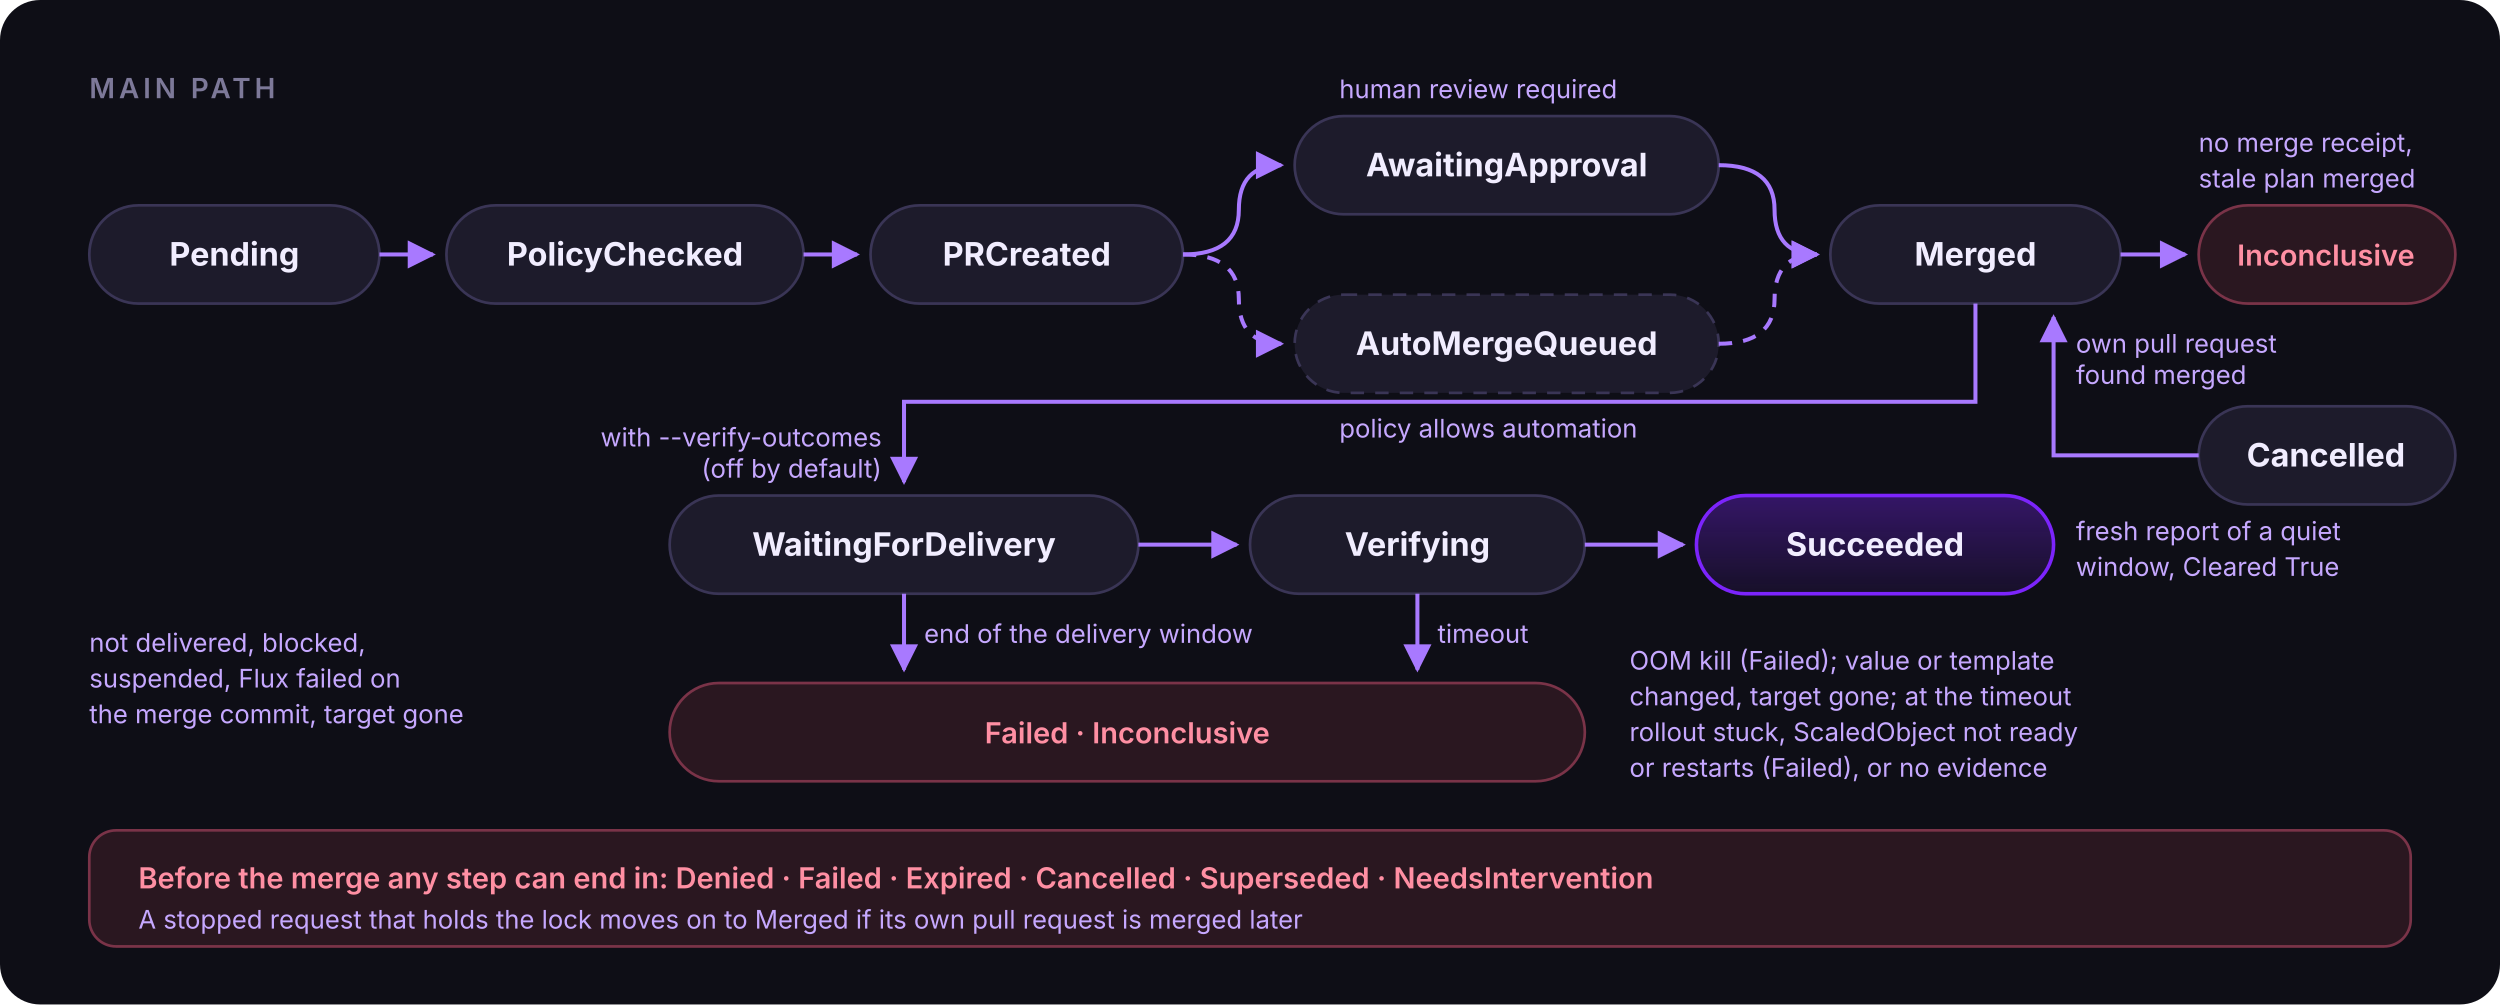
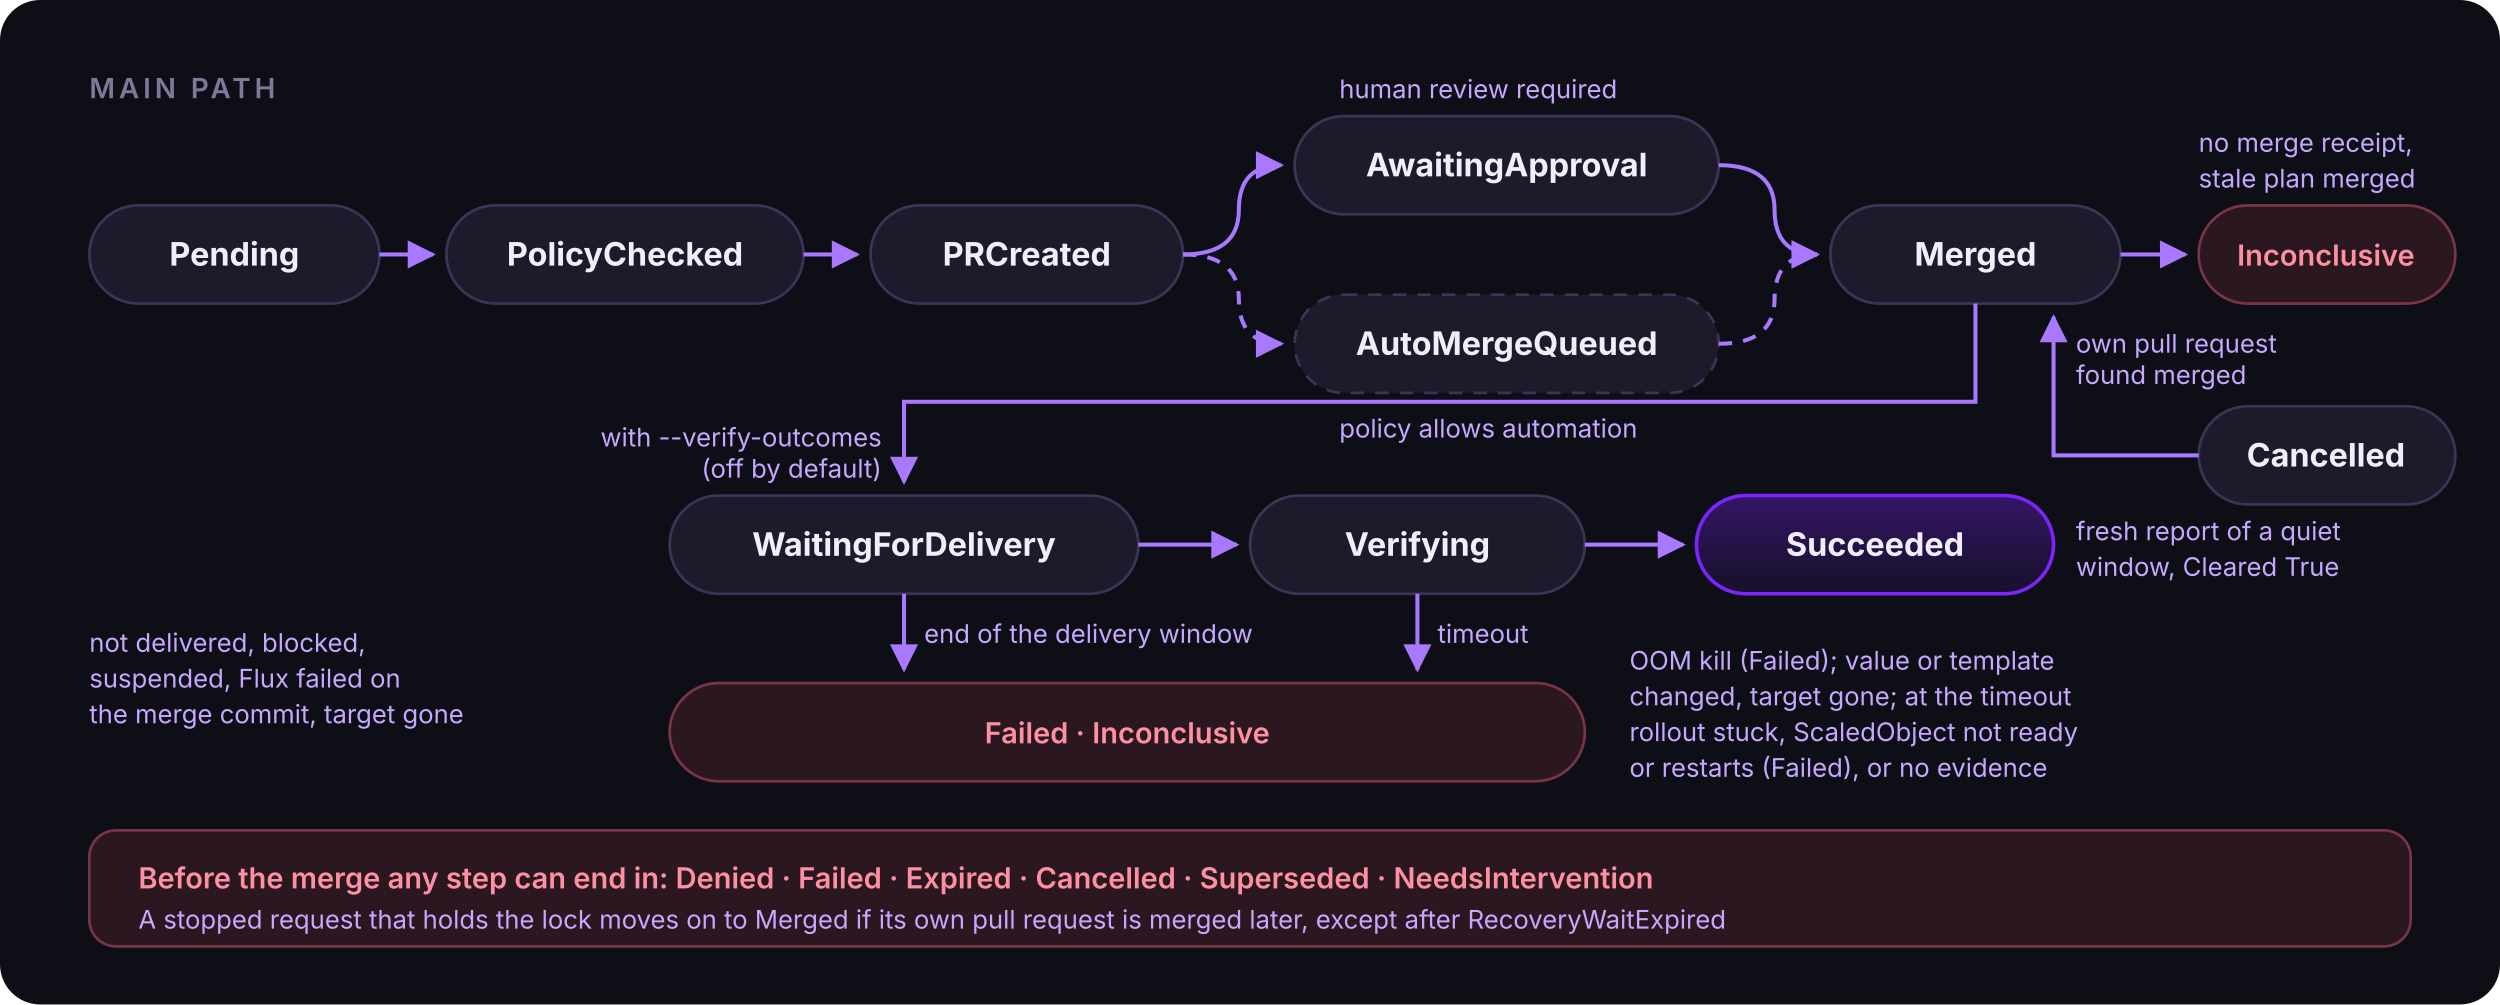
<svg xmlns="http://www.w3.org/2000/svg" viewBox="0 0 1120 450" role="img" aria-labelledby="t d" font-family="Inter, 'Segoe UI', system-ui, -apple-system, sans-serif">
  <defs>
    <marker id="a" viewBox="0 0 10 10" refX="9" refY="5" markerWidth="7" markerHeight="7" orient="auto-start-reverse">
      <path d="M0 0 10 5 0 10z" fill="#a879ff" />
    </marker>
    <linearGradient id="glow" x1="0" y1="0" x2="0" y2="1">
      <stop offset="0" stop-color="#7c24fc" stop-opacity=".35" />
      <stop offset="1" stop-color="#7c24fc" stop-opacity=".08" />
    </linearGradient>
    <style>
      .box{fill:#1d1b2b;stroke:#3a3556;stroke-width:1.2}
      .key{fill:url(#glow);stroke:#7c24fc;stroke-width:1.6}
      .ext{fill:#16222a;stroke:#2f5d63;stroke-width:1.2}
      .h{fill:#f1edff;font-size:14.5px;font-weight:650}
      .s{fill:#a9a4c4;font-size:12px}
      .f{stroke:#a879ff;stroke-width:1.8;fill:none}
      .lbl{fill:#c6a8ff;font-size:11.5px}
      .lanet{fill:#7d7999;font-size:12.5px;font-weight:600;letter-spacing:.14em}
      .bad{fill:#2a1720;stroke:#7a3348;stroke-width:1.2}
      .badt{fill:#ff8fa3;font-size:13px;font-weight:600}
      .plan{stroke-dasharray:6 5}
    </style>
  </defs>
  <rect width="1120" height="450" rx="18" fill="#0e0e16" />
  <text class="lanet" x="40" y="44">MAIN PATH</text>
  <rect class="box" x="40" y="92" width="130" height="44" rx="22" />
  <text class="h" x="105" y="119" text-anchor="middle">Pending</text>
  <rect class="box" x="200" y="92" width="160" height="44" rx="22" />
  <text class="h" x="280" y="119" text-anchor="middle">PolicyChecked</text>
  <rect class="box" x="390" y="92" width="140" height="44" rx="22" />
  <text class="h" x="460" y="119" text-anchor="middle">PRCreated</text>
  <rect class="box" x="580" y="52" width="190" height="44" rx="22" />
  <text class="h" x="675" y="79" text-anchor="middle">AwaitingApproval</text>
  <rect class="box plan" x="580" y="132" width="190" height="44" rx="22" />
  <text class="h" x="675" y="159" text-anchor="middle">AutoMergeQueued</text>
  <rect class="box" x="820" y="92" width="130" height="44" rx="22" />
  <text class="h" x="885" y="119" text-anchor="middle">Merged</text>
  <rect class="bad" x="985" y="92" width="115" height="44" rx="22" />
  <text class="badt" x="1042" y="119" text-anchor="middle">Inconclusive</text>
  <path class="f" d="M950 114H979" marker-end="url(#a)" />
  <rect class="box" x="985" y="182" width="115" height="44" rx="22" />
  <text class="h" x="1042" y="209" text-anchor="middle">Cancelled</text>
  <path class="f" d="M985 204H920V142" marker-end="url(#a)" />
  <text class="lbl" x="930" y="158">own pull request</text>
  <text class="lbl" x="930" y="172">found merged</text>
  <text class="lbl" x="985" y="68">no merge receipt,</text>
  <text class="lbl" x="985" y="84">stale plan merged</text>
  <rect class="box" x="300" y="222" width="210" height="44" rx="22" />
  <text class="h" x="405" y="249" text-anchor="middle">WaitingForDelivery</text>
  <rect class="box" x="560" y="222" width="150" height="44" rx="22" />
  <text class="h" x="635" y="249" text-anchor="middle">Verifying</text>
  <rect class="key" x="760" y="222" width="160" height="44" rx="22" />
  <text class="h" x="840" y="249" text-anchor="middle">Succeeded</text>
  <path class="f" d="M170 114H194" marker-end="url(#a)" />
  <path class="f" d="M360 114H384" marker-end="url(#a)" />
  <path class="f" d="M530 114Q555 114 555 94T574 74" marker-end="url(#a)" />
  <path class="f plan" d="M530 114Q555 114 555 134T574 154" marker-end="url(#a)" />
  <text class="lbl" x="600" y="44">human review required</text>
  <text class="lbl" x="600" y="196">policy allows automation</text>
  <path class="f" d="M770 74Q795 74 795 94T814 114" marker-end="url(#a)" />
  <path class="f plan" d="M770 154Q795 154 795 134T814 114" marker-end="url(#a)" />
  <path class="f" d="M885 136V180H405V216" marker-end="url(#a)" />
  <text class="lbl" x="395" y="200" text-anchor="end">with --verify-outcomes</text>
  <text class="lbl" x="395" y="214" text-anchor="end">(off by default)</text>
  <path class="f" d="M510 244H554" marker-end="url(#a)" />
  <path class="f" d="M710 244H754" marker-end="url(#a)" />
  <text class="lbl" x="930" y="242">fresh report of a quiet</text>
  <text class="lbl" x="930" y="258">window, Cleared True</text>
  <text class="lbl" x="414" y="288">end of the delivery window</text>
  <text class="lbl" x="644" y="288">timeout</text>
  <rect class="bad" x="300" y="306" width="410" height="44" rx="22" />
  <text class="badt" x="505" y="333" text-anchor="middle">Failed · Inconclusive</text>
  <path class="f" d="M405 266V300" marker-end="url(#a)" />
  <path class="f" d="M635 266V300" marker-end="url(#a)" />
  <text class="lbl" x="40" y="292">not delivered, blocked,</text>
  <text class="lbl" x="40" y="308">suspended, Flux failed on</text>
  <text class="lbl" x="40" y="324">the merge commit, target gone</text>
  <text class="lbl" x="730" y="300">OOM kill (Failed); value or template</text>
  <text class="lbl" x="730" y="316">changed, target gone; at the timeout</text>
  <text class="lbl" x="730" y="332">rollout stuck, ScaledObject not ready</text>
  <text class="lbl" x="730" y="348">or restarts (Failed), or no evidence</text>
  <rect class="bad" x="40" y="372" width="1040" height="52" rx="12" />
  <text class="badt" x="62" y="398">Before the merge any step can end in: Denied · Failed · Expired · Cancelled · Superseded · NeedsIntervention</text>
-   <text class="lbl" x="62" y="416">A stopped request that holds the lock moves on to Merged if its own pull request is merged later</text>
+   <text class="lbl" x="62" y="416">A stopped request that holds the lock moves on to Merged if its own pull request is merged later, except after RecoveryWaitExpired</text>
</svg>
